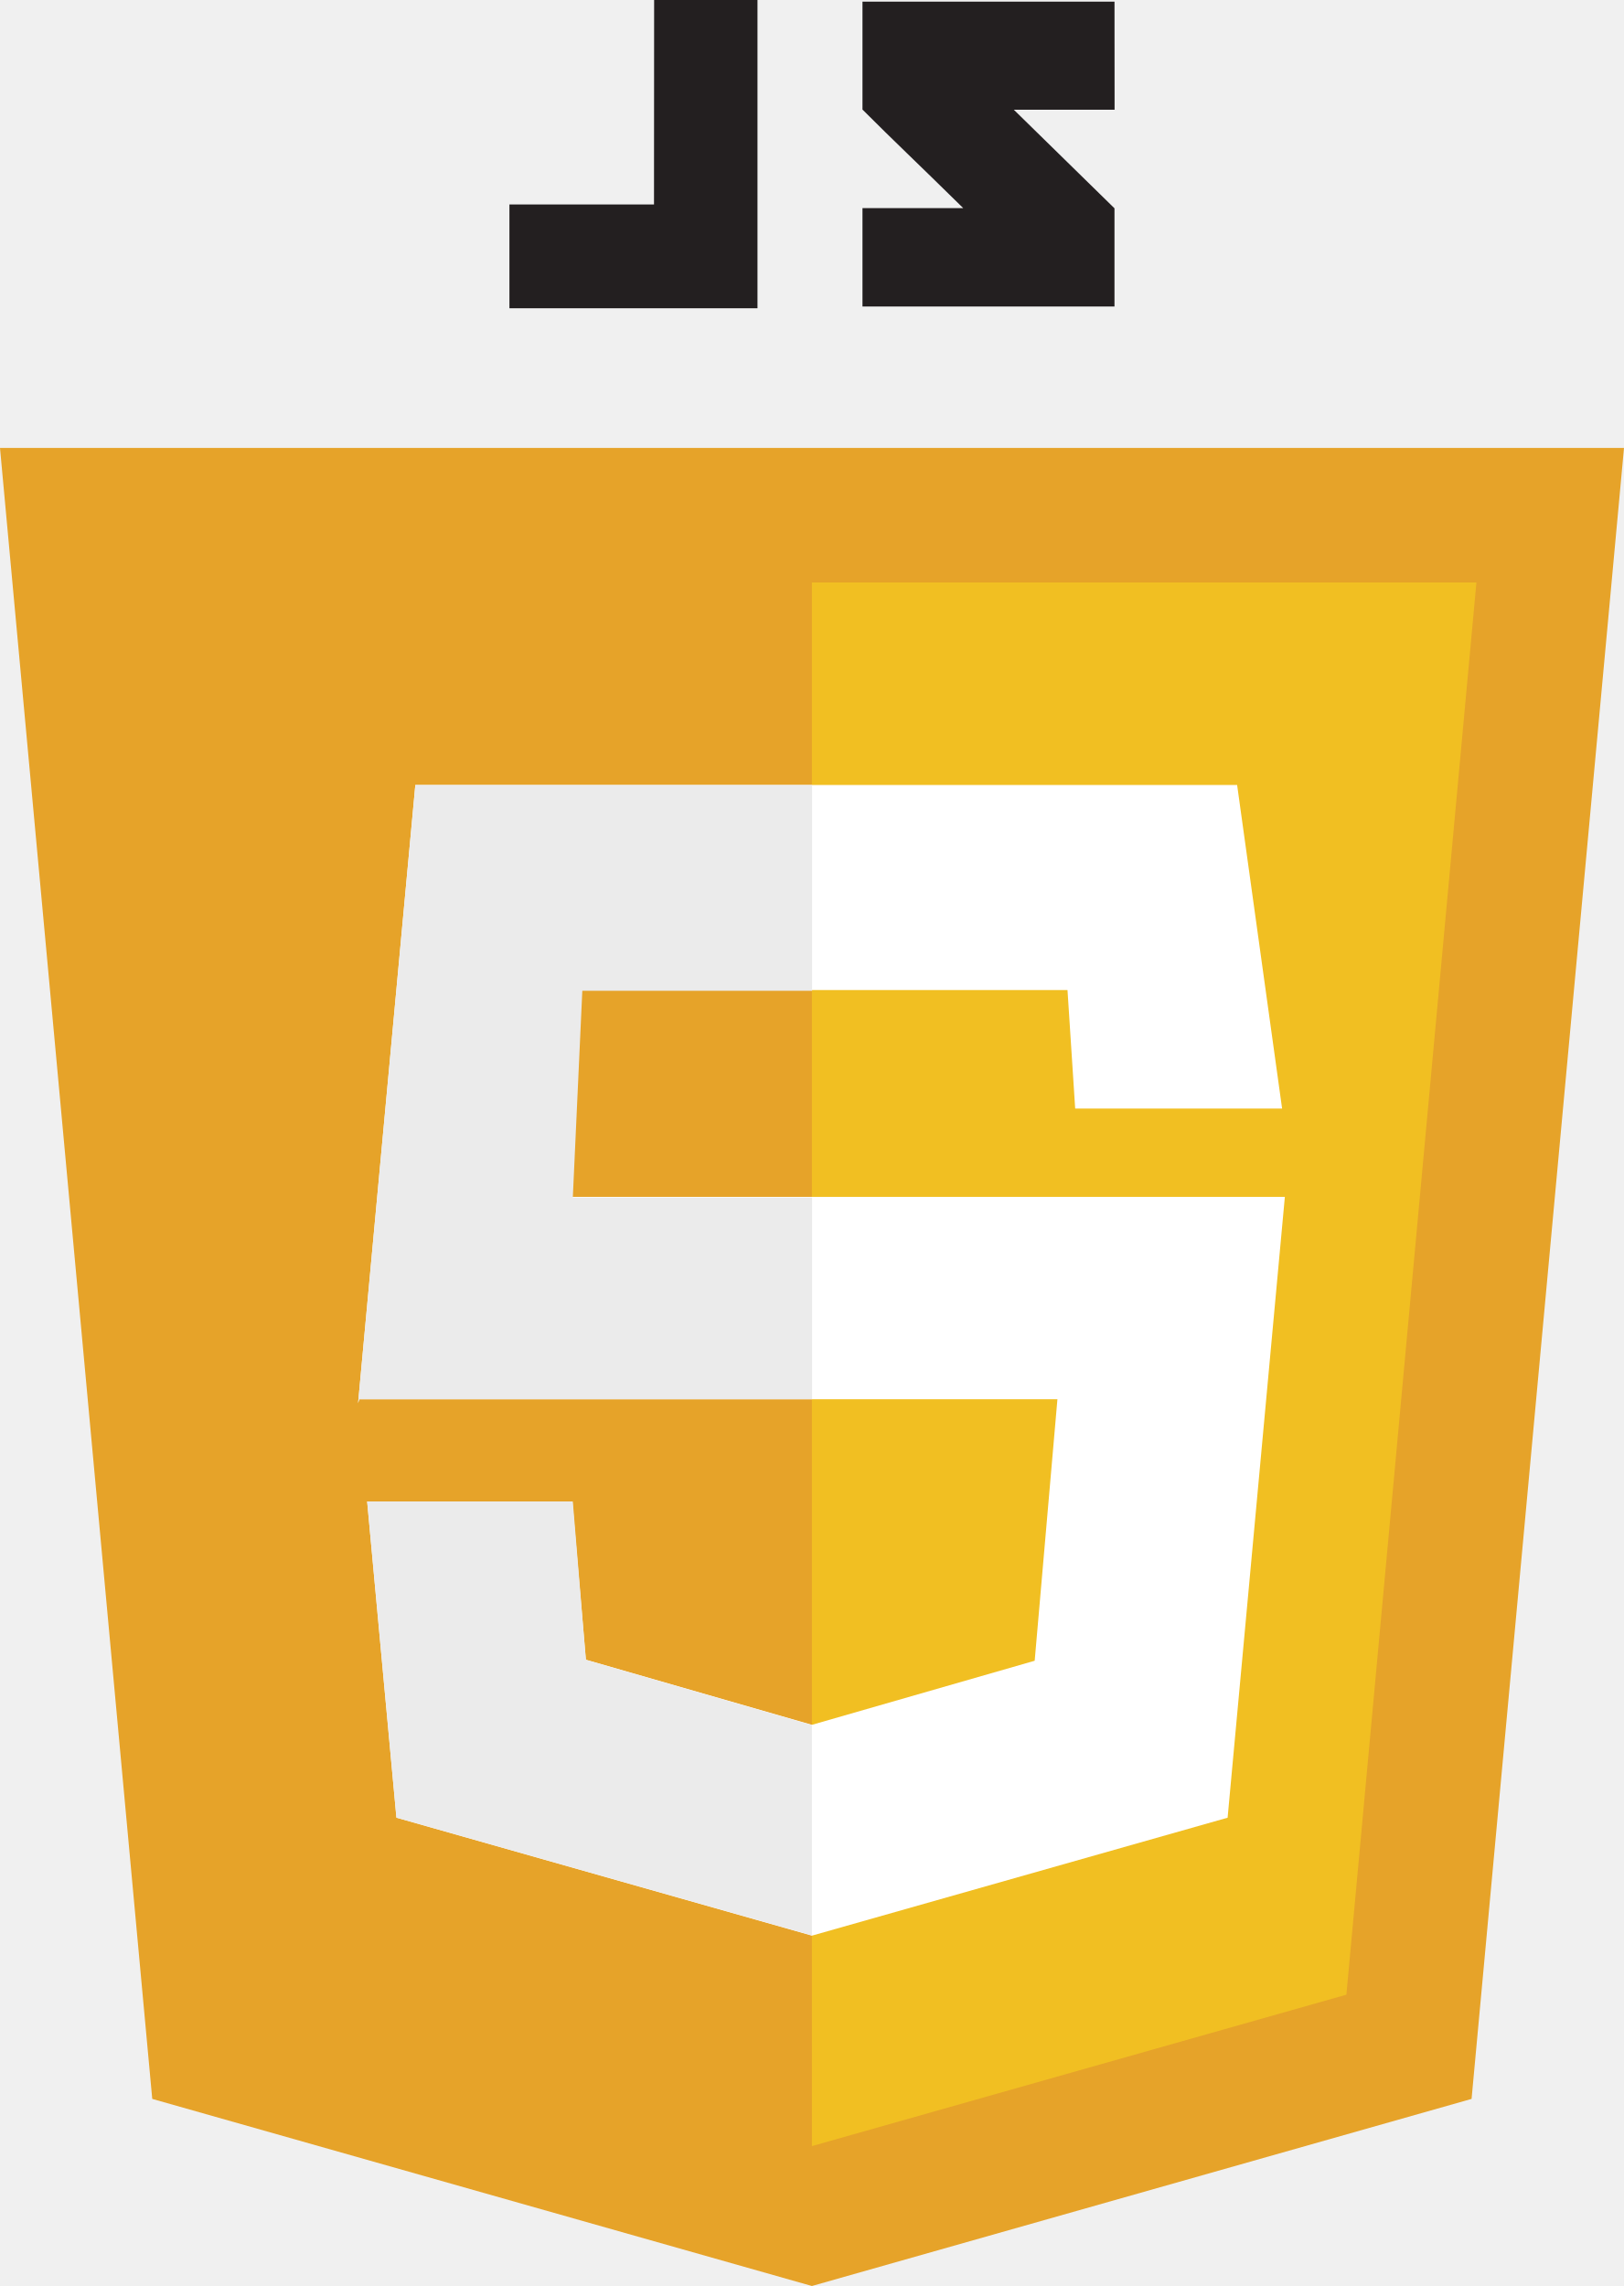
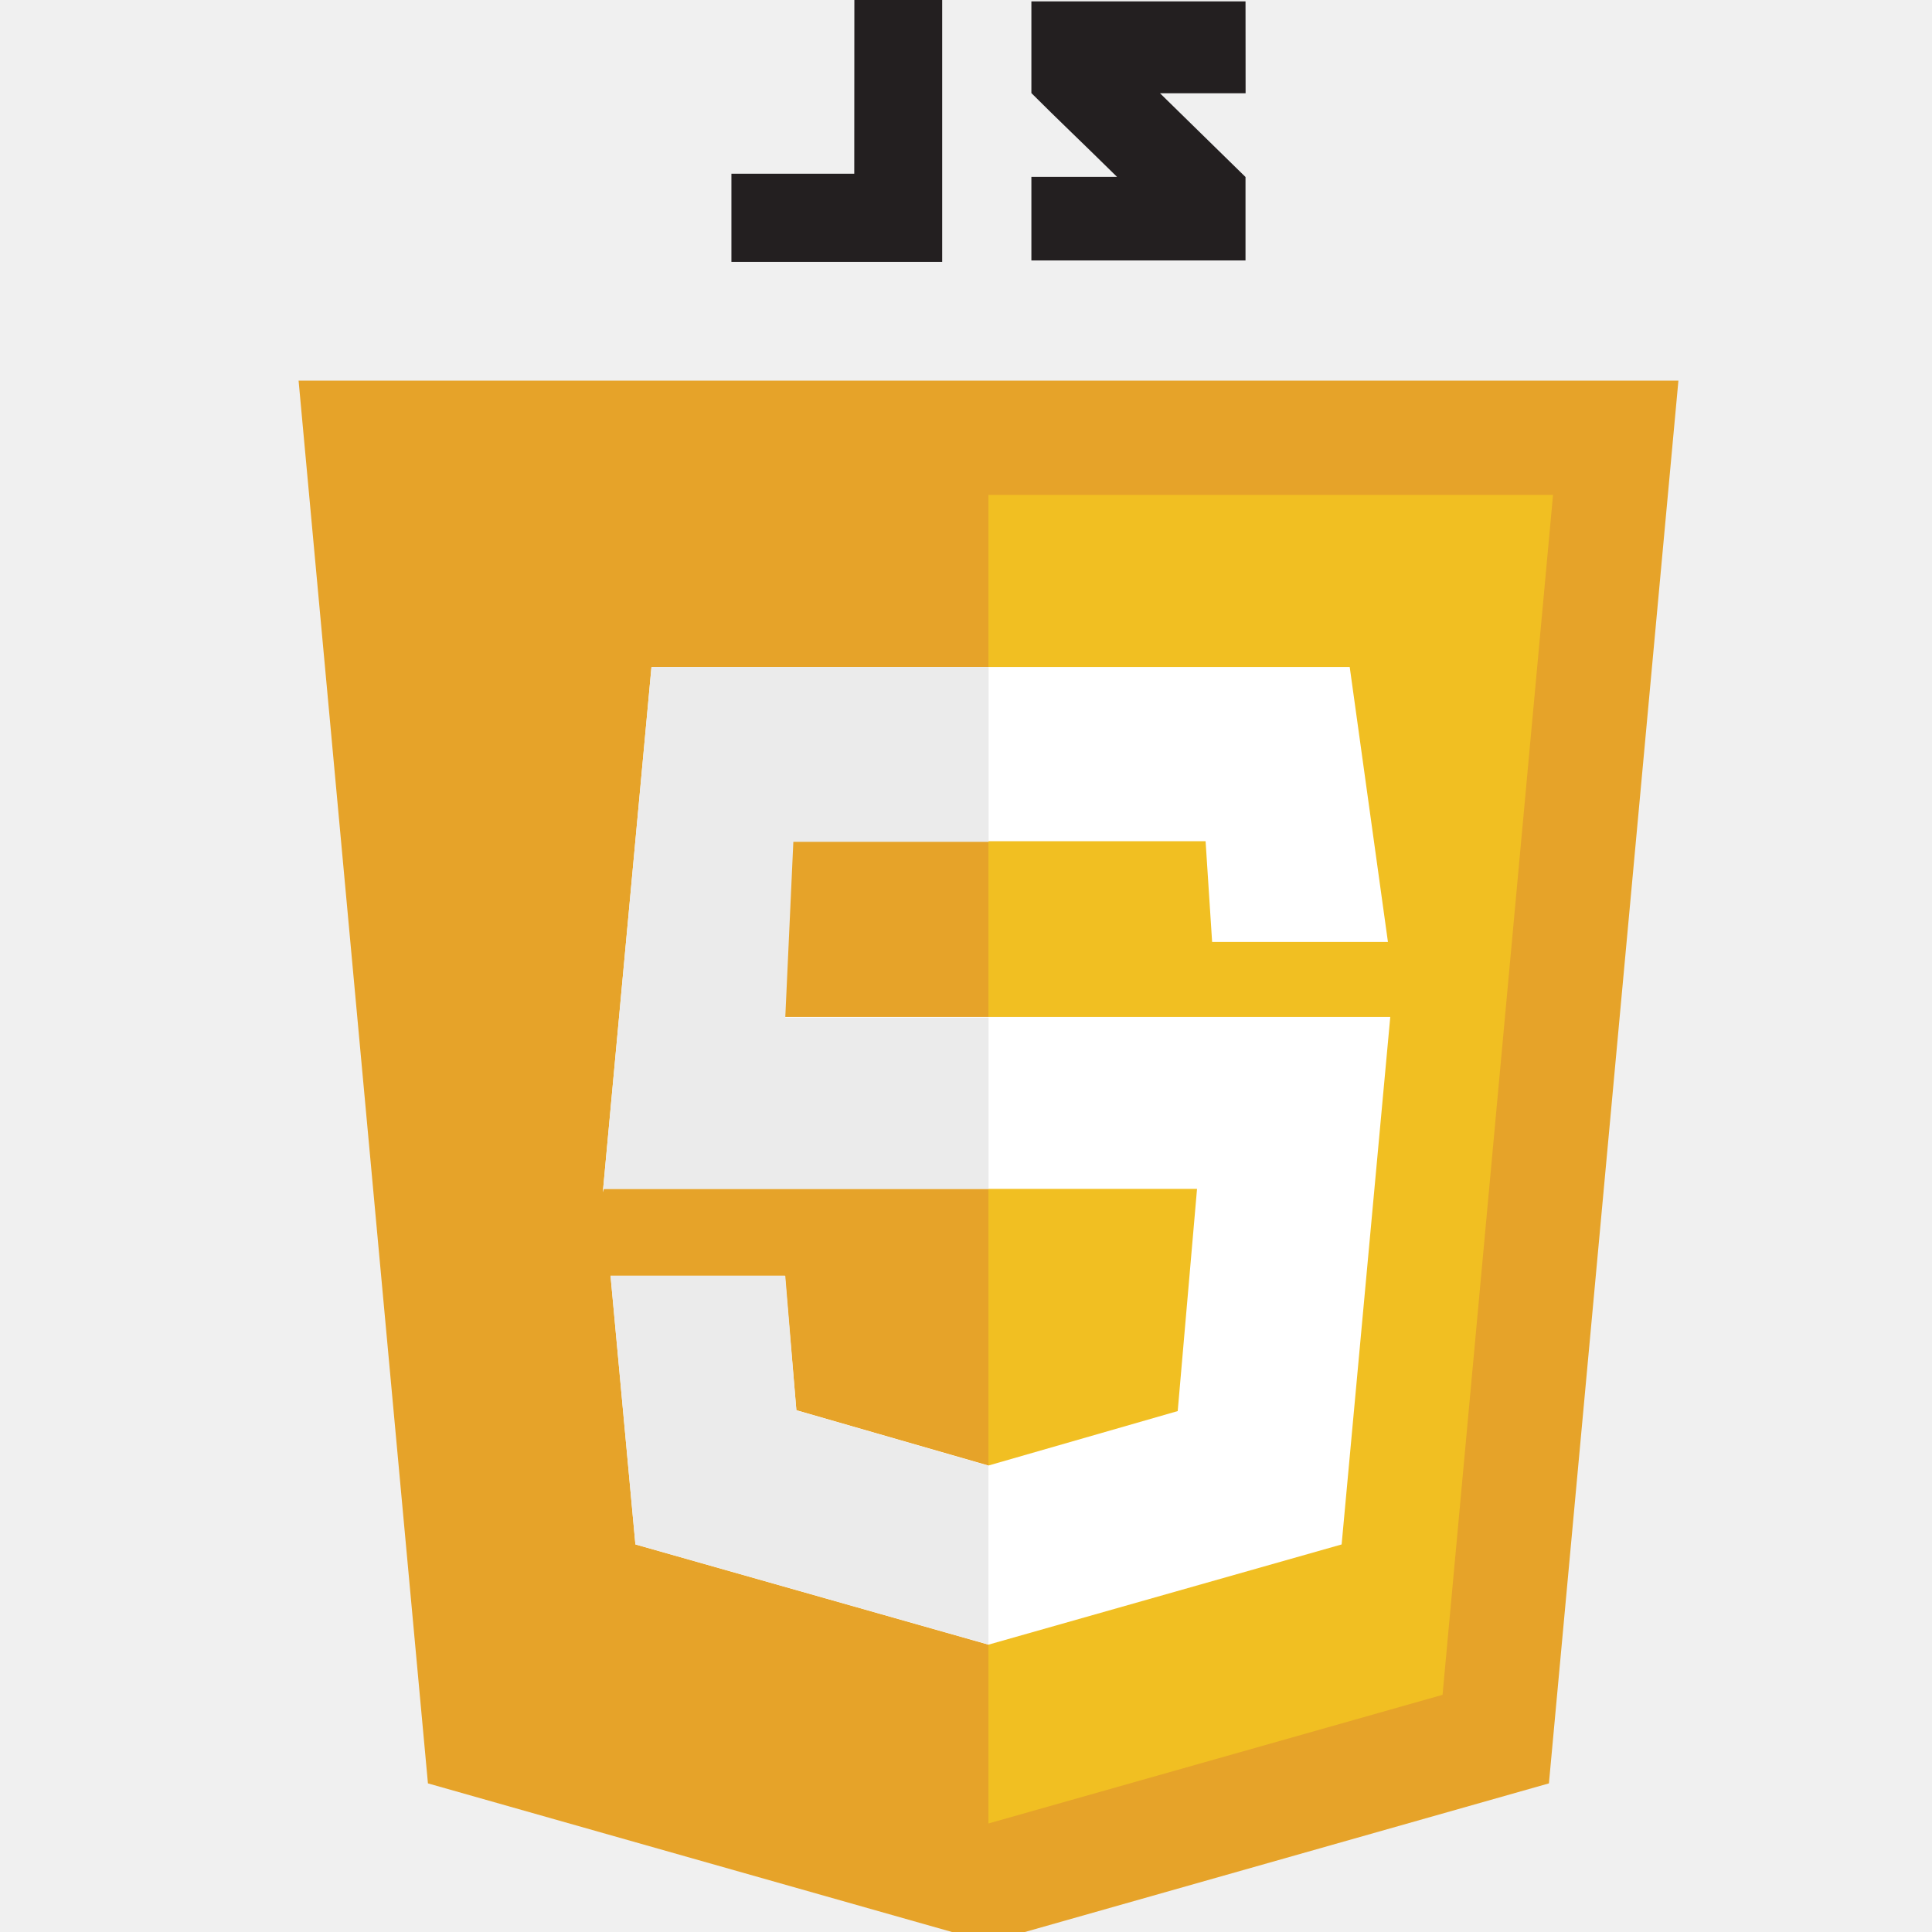
- <svg xmlns="http://www.w3.org/2000/svg" width="78.562" height="110.589" id="javascript">
+ <svg xmlns="http://www.w3.org/2000/svg" width="800px" height="800px" viewBox="-17 0 110 110" id="javascript">
  <path fill="#e6a329" d="M78.562 21.671H0l7.365 79.867 31.912 9.051 31.912-9.051Z" data-name="Path 275" />
  <path fill="#f1bf22" d="M39.277 28.178v75.643l25.856-7.325 6.29-68.318Z" data-name="Path 276" />
  <path fill="#fff" d="M59.847 37.976H20.092l-2.769 29.9.057-.186h33.774l-1.1 12.651-10.776 3.1-10.935-3.15-.655-7.657h-9.926l1.416 15.3 20.1 5.706 20.109-5.706 2.769-30.032H26.312l.46-10.006h24.869l.372 5.733h10.01Z" data-name="Path 277" />
  <path fill="#ebebeb" d="M39.286 37.976H20.092l-2.769 29.9.057-.186h21.905v-9.754H27.71l.46-10.006h11.116ZM27.71 72.639h-9.949l1.416 15.292 20.1 5.7V83.455l-10.935-3.158Z" data-name="Path 278" />
  <path fill="#231f20" d="M31.638 9.891h-6.994v5.021h12V0h-5ZM53.915.08H41.723V5.3c1.628 1.628 2.477 2.411 4.875 4.769h-4.875v4.76h12.191v-4.752l-4.87-4.769h4.875Z" data-name="Path 279" />
</svg>
